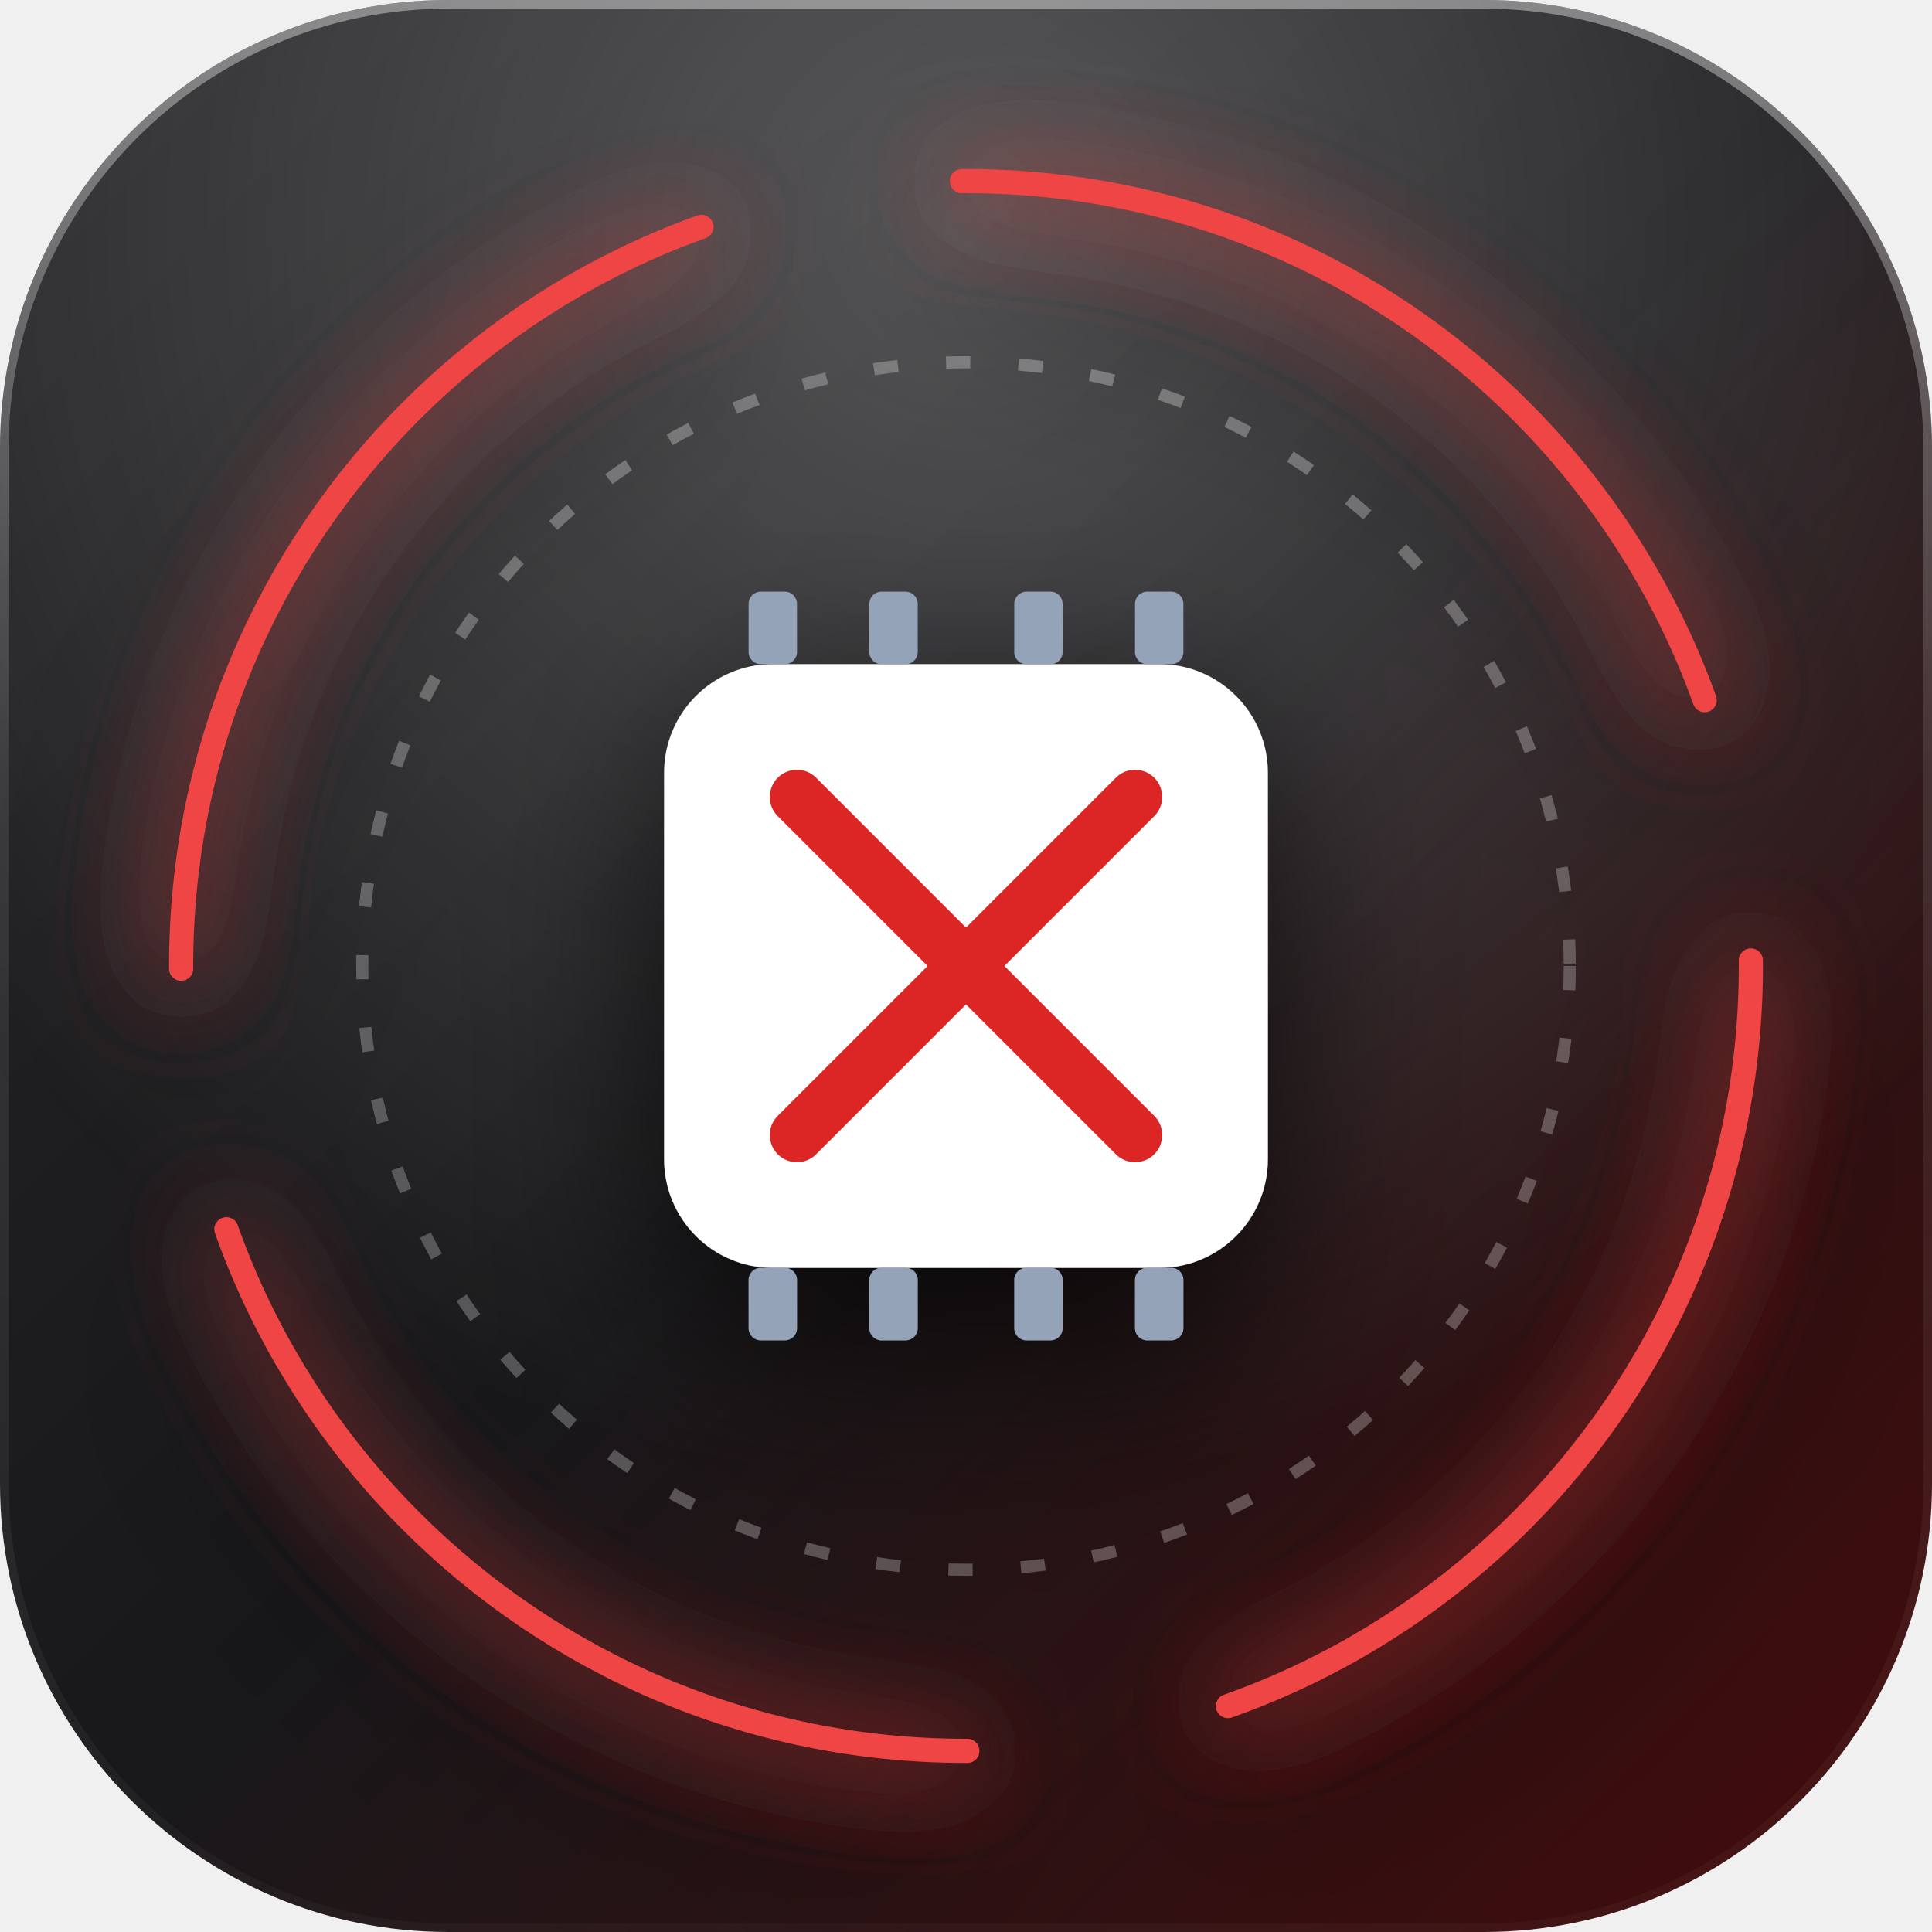
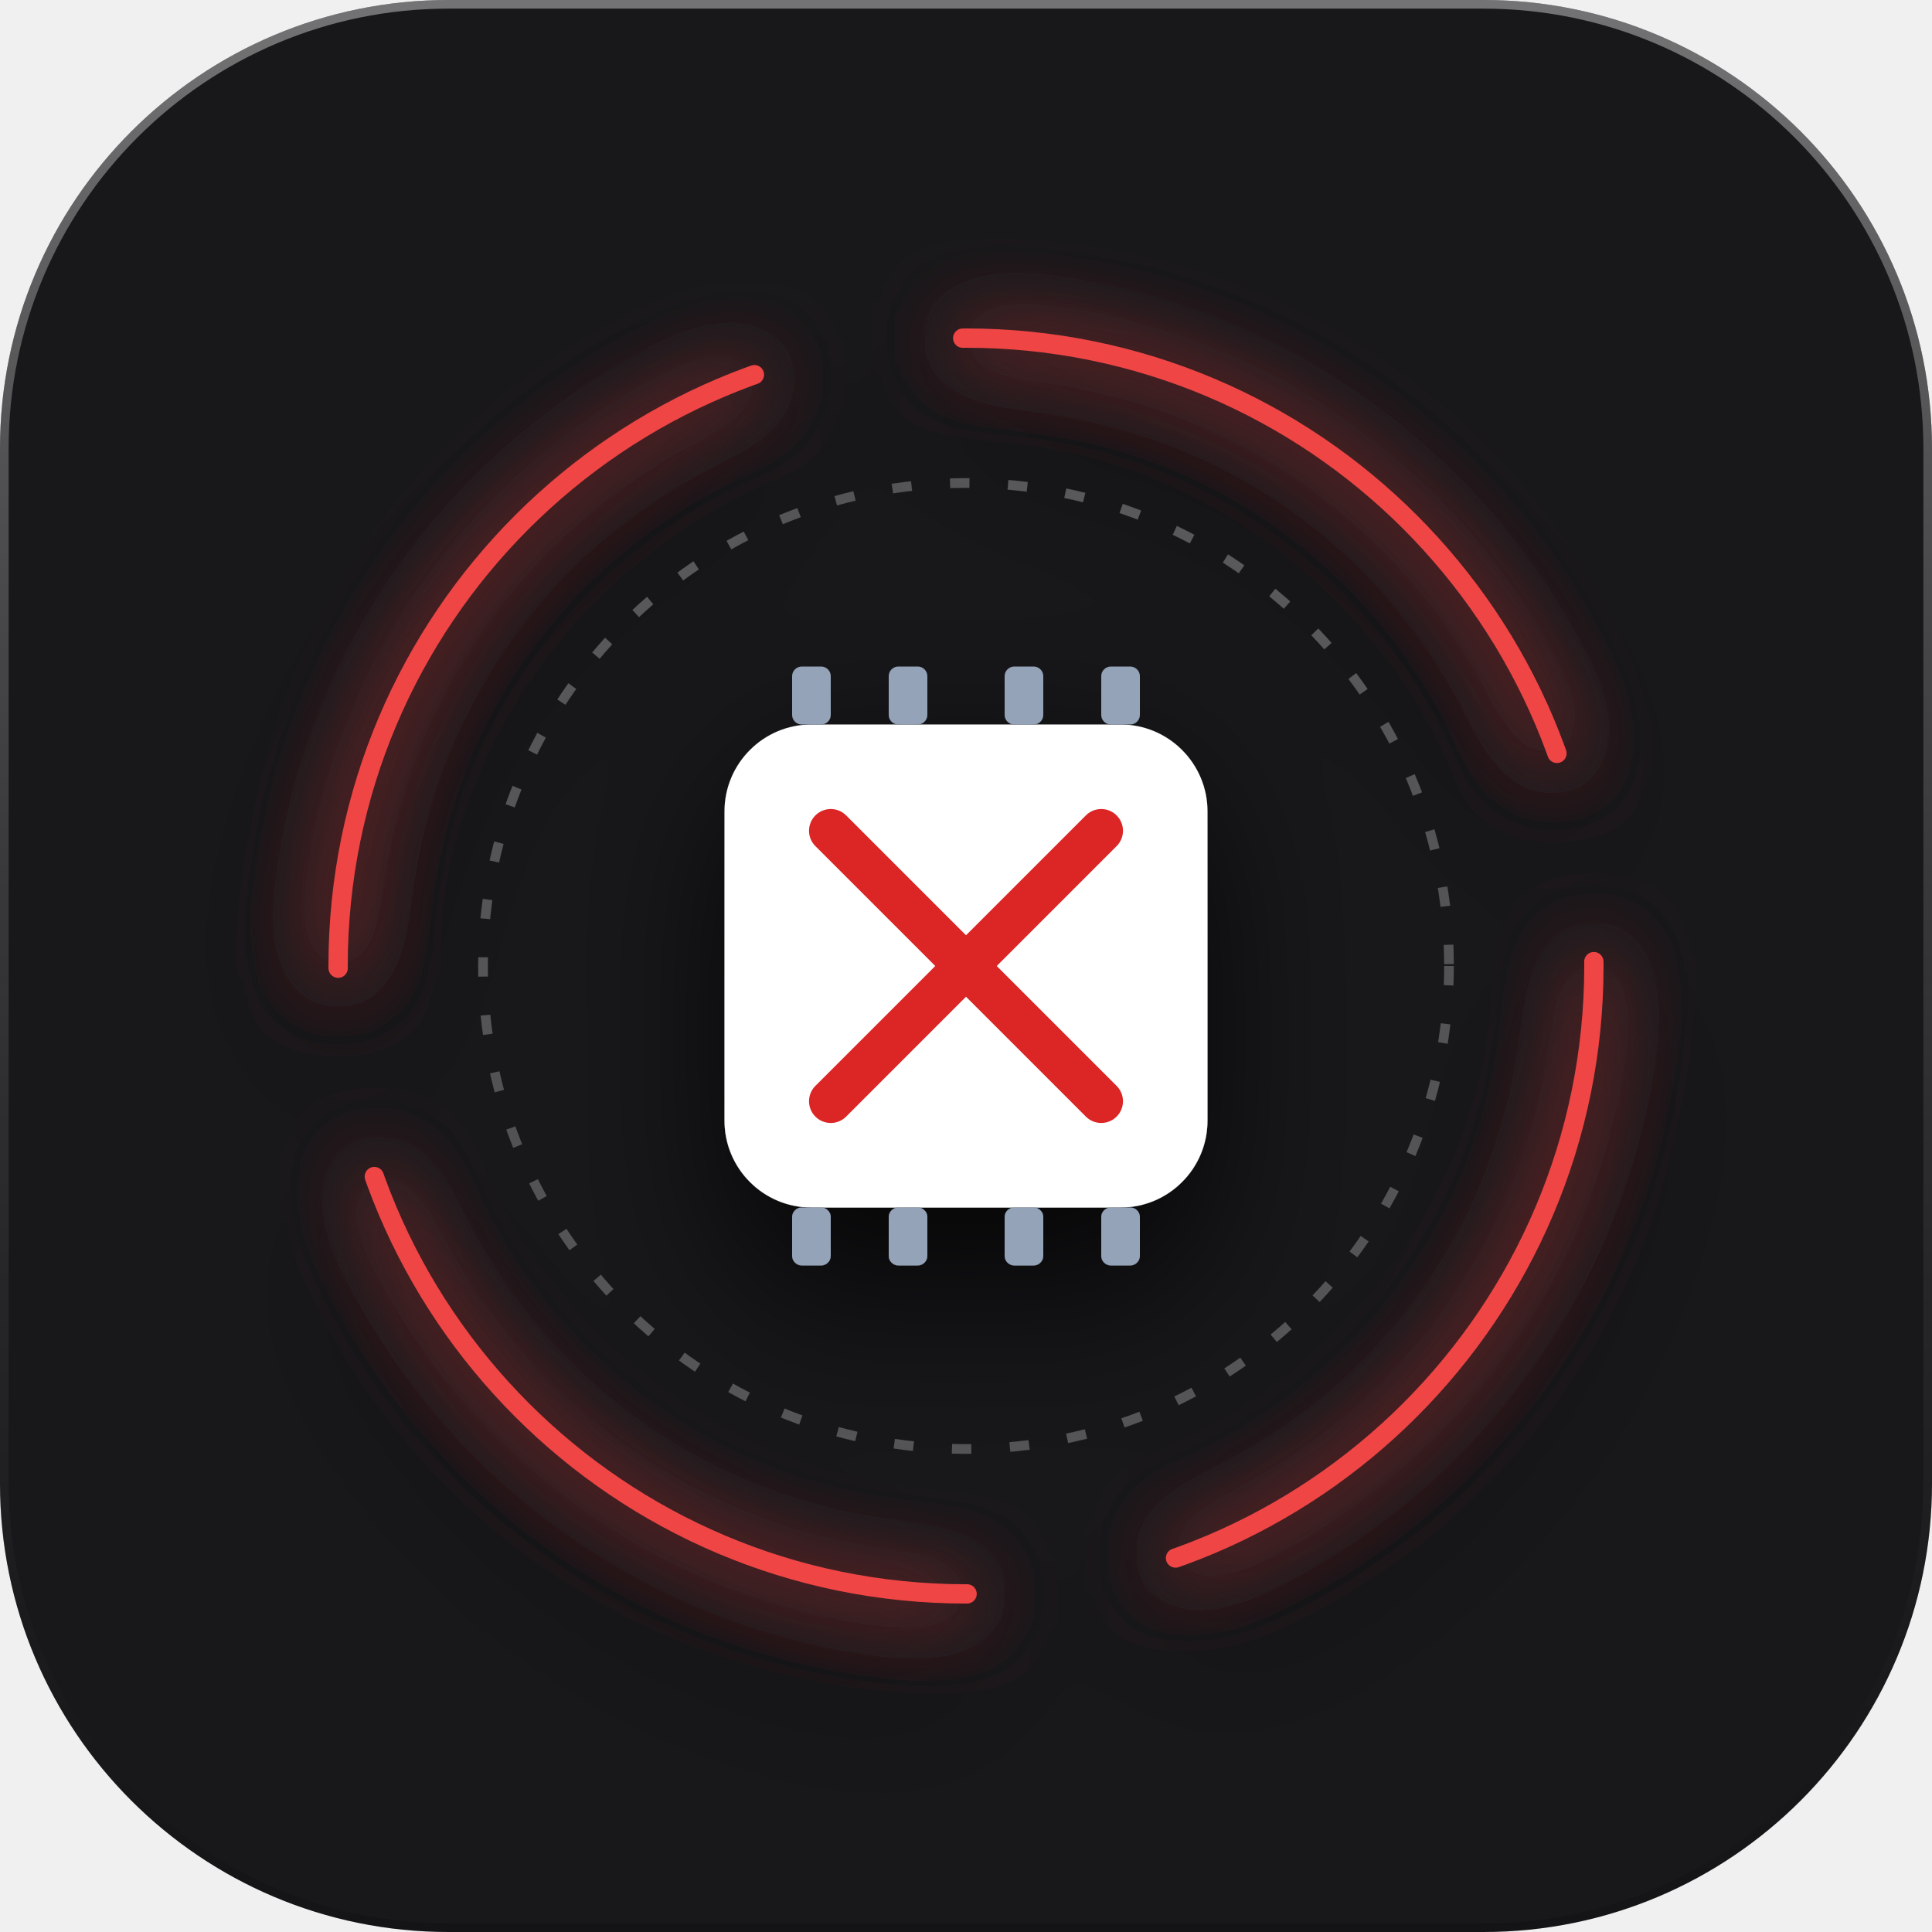
<svg xmlns="http://www.w3.org/2000/svg" width="512" height="512" viewBox="32 32 448 448">
  <defs>
-     <linearGradient id="bg" x1="0%" y1="0%" x2="100%" y2="100%">
-       <stop offset="0%" stop-color="#27272A" />
-       <stop offset="50%" stop-color="#18181B" />
-       <stop offset="100%" stop-color="#450A0A" />
-     </linearGradient>
-     <radialGradient id="topSheen" cx="50%" cy="12%" r="65%">
-       <stop offset="0%" stop-color="#FFFFFF" stop-opacity="0.25" />
-       <stop offset="100%" stop-color="#FFFFFF" stop-opacity="0" />
-     </radialGradient>
-     <linearGradient id="specularRim" x1="0%" y1="0%" x2="0%" y2="100%">
-       <stop offset="0%" stop-color="#FFFFFF" stop-opacity="0.4" />
-       <stop offset="40%" stop-color="#FFFFFF" stop-opacity="0.1" />
-       <stop offset="100%" stop-color="#FFFFFF" stop-opacity="0.03" />
-     </linearGradient>
    <linearGradient id="redGlow" x1="0%" y1="0%" x2="100%" y2="100%">
      <stop offset="0%" stop-color="#EF4444" />
      <stop offset="100%" stop-color="#DC2626" />
    </linearGradient>
    <filter id="shadow" x="-20%" y="-20%" width="140%" height="140%">
      <feDropShadow dx="0" dy="14" stdDeviation="16" flood-color="#000000" flood-opacity="0.75" />
    </filter>
    <filter id="laserGlow" x="-20%" y="-20%" width="140%" height="140%">
      <feDropShadow dx="0" dy="0" stdDeviation="8" flood-color="#EF4444" flood-opacity="0.8" />
    </filter>
+     <linearGradient id="specularRim" x1="0%" y1="0%" x2="0%" y2="100%">
+       <stop offset="0%" stop-color="#FFFFFF" stop-opacity="0.40" />
+       <stop offset="100%" stop-color="#000000" stop-opacity="0.15" />
+     </linearGradient>
  </defs>
-   <rect x="32" y="32" width="448" height="448" rx="104" fill="url(#bg)" />
-   <rect x="32" y="32" width="448" height="448" rx="104" fill="url(#topSheen)" />
-   <rect x="33" y="33" width="446" height="446" rx="103" fill="none" stroke="url(#specularRim)" stroke-width="2" />
-   <g transform="translate(-102.400 -102.400) scale(1.4)">
+   <rect x="32" y="32" width="448" height="448" rx="104" fill="#18181B" />
+   <g transform="translate(-30.72 -30.72) scale(1.12)">
    <g filter="url(#shadow)">
      <circle cx="256" cy="256" r="130" fill="none" stroke="#EF4444" stroke-width="4" stroke-dasharray="160 44" stroke-linecap="round" filter="url(#laserGlow)" />
      <circle cx="256" cy="256" r="100" fill="none" stroke="#FFFFFF" stroke-opacity="0.25" stroke-width="2" stroke-dasharray="4 8" />
      <line x1="256" y1="100" x2="256" y2="135" stroke="#EF4444" stroke-width="5" stroke-linecap="round" filter="url(#laserGlow)" />
      <line x1="256" y1="377" x2="256" y2="412" stroke="#EF4444" stroke-width="5" stroke-linecap="round" filter="url(#laserGlow)" />
      <line x1="100" y1="256" x2="135" y2="256" stroke="#EF4444" stroke-width="5" stroke-linecap="round" filter="url(#laserGlow)" />
      <line x1="377" y1="256" x2="412" y2="256" stroke="#EF4444" stroke-width="5" stroke-linecap="round" filter="url(#laserGlow)" />
      <rect x="206" y="206" width="100" height="100" rx="18" fill="#FFFFFF" />
      <rect x="220" y="194" width="8" height="12" rx="2" fill="#94A3B8" />
      <rect x="240" y="194" width="8" height="12" rx="2" fill="#94A3B8" />
      <rect x="264" y="194" width="8" height="12" rx="2" fill="#94A3B8" />
      <rect x="284" y="194" width="8" height="12" rx="2" fill="#94A3B8" />
      <rect x="220" y="306" width="8" height="12" rx="2" fill="#94A3B8" />
      <rect x="240" y="306" width="8" height="12" rx="2" fill="#94A3B8" />
      <rect x="264" y="306" width="8" height="12" rx="2" fill="#94A3B8" />
      <rect x="284" y="306" width="8" height="12" rx="2" fill="#94A3B8" />
      <line x1="228" y1="228" x2="284" y2="284" stroke="#DC2626" stroke-width="9" stroke-linecap="round" />
      <line x1="284" y1="228" x2="228" y2="284" stroke="#DC2626" stroke-width="9" stroke-linecap="round" />
    </g>
  </g>
+   <rect x="33" y="33" width="446" height="446" rx="103" fill="none" stroke="url(#specularRim)" stroke-width="2" />
</svg>
